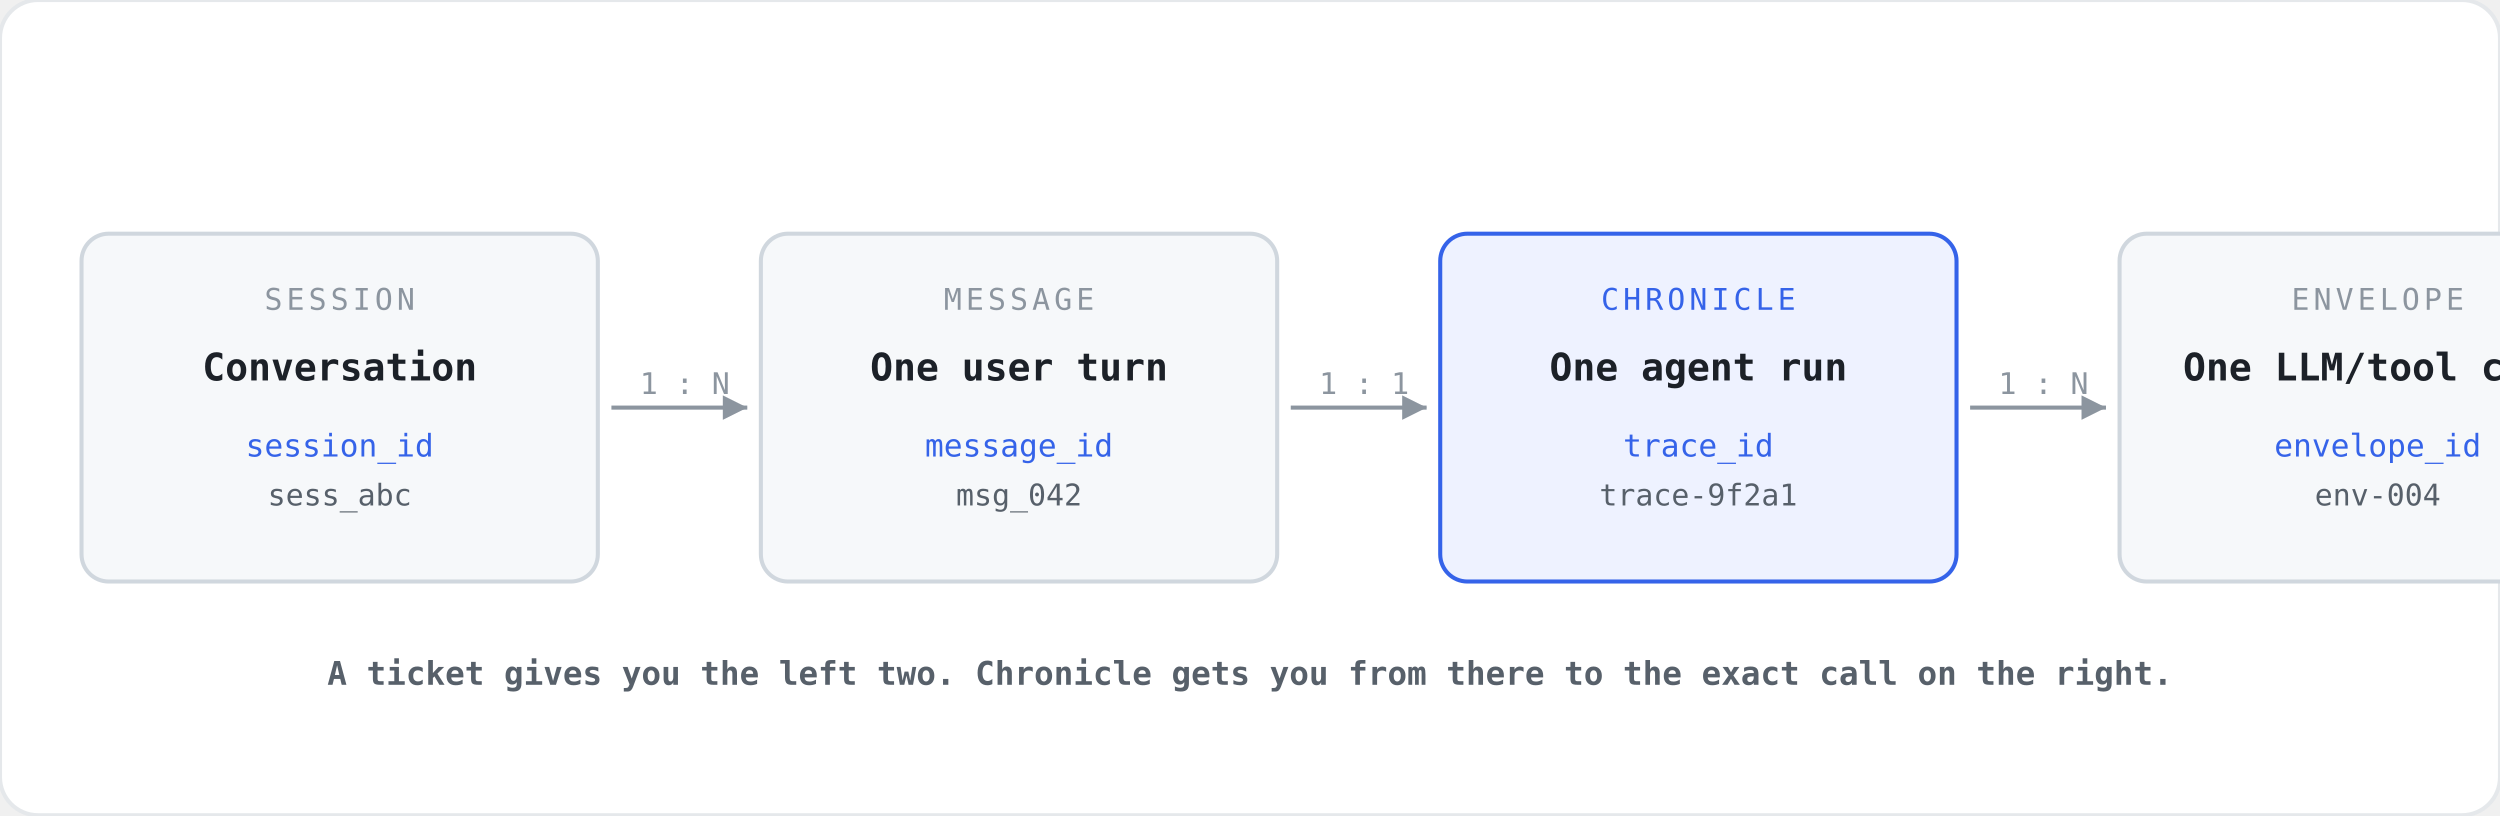
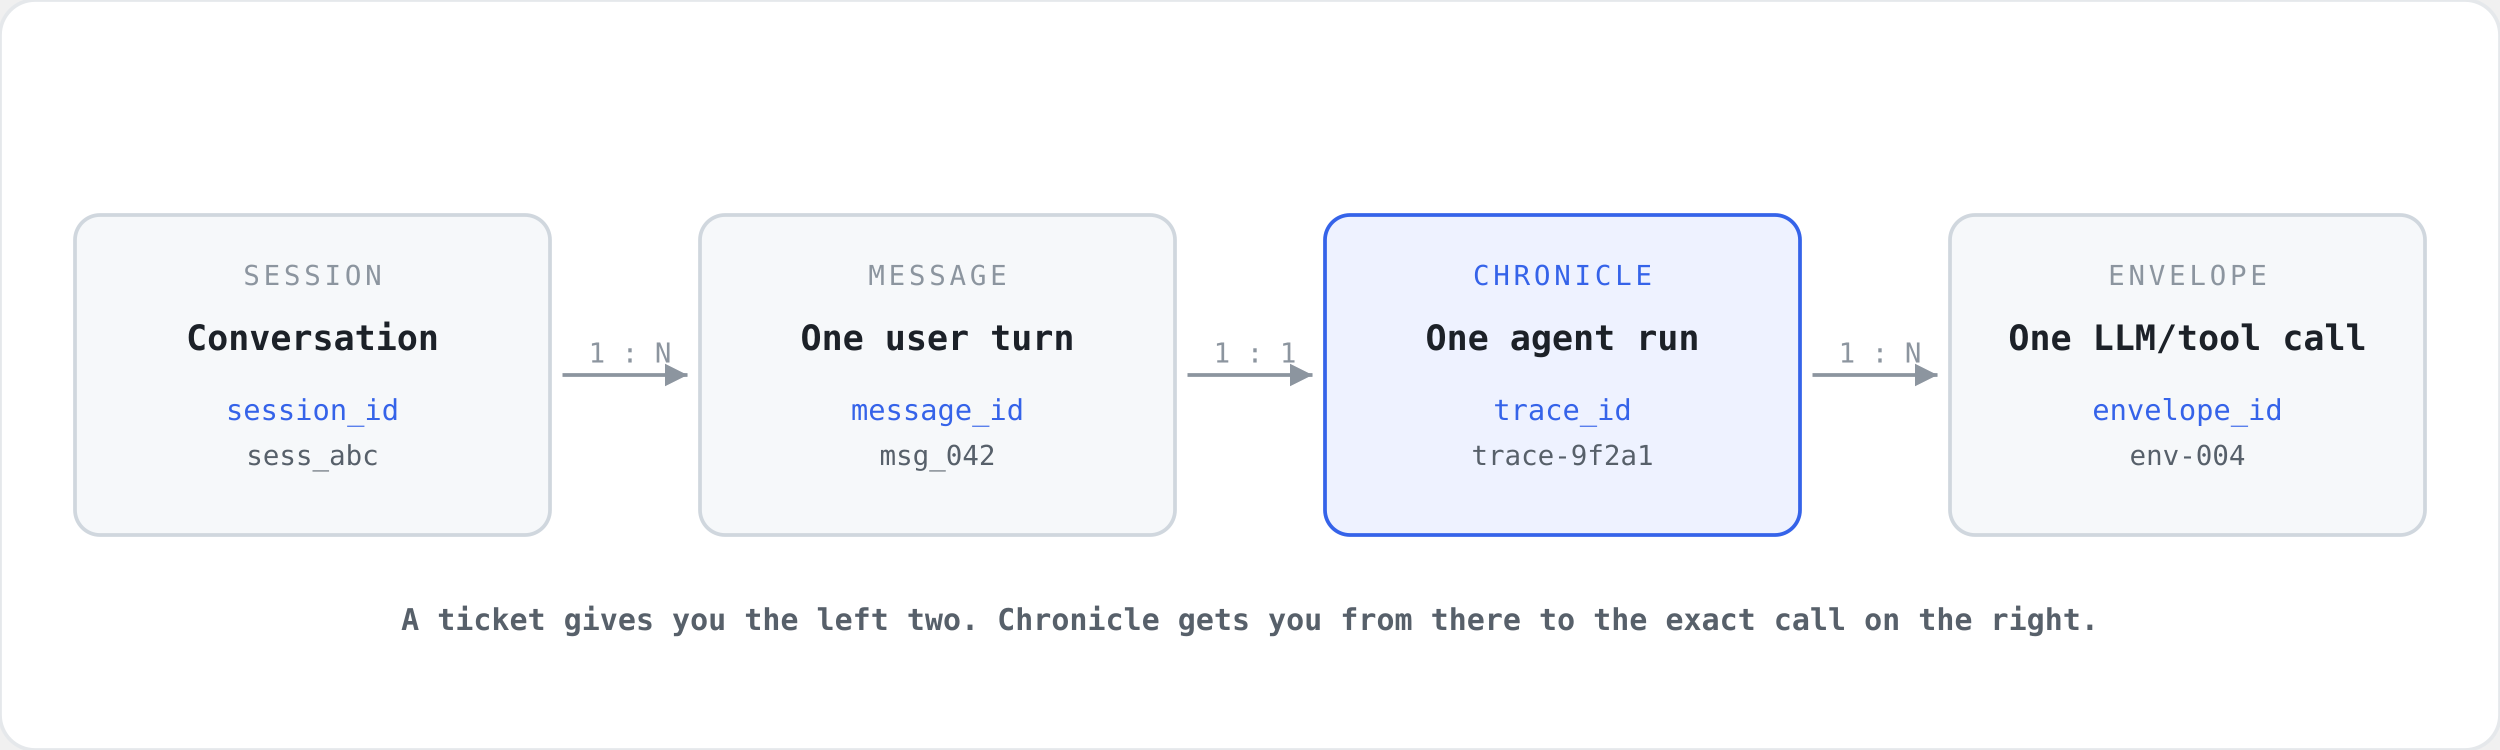
- <svg xmlns="http://www.w3.org/2000/svg" viewBox="0 0 920 300" font-family="'JetBrains Mono','IBM Plex Mono',ui-monospace,Menlo,Consolas,monospace">
-   <rect x="0" y="0" width="920" height="300" rx="14" fill="#ffffff" stroke="#e5e8eb" stroke-width="1.5" />
+ <svg xmlns="http://www.w3.org/2000/svg" viewBox="0 0 1000 300" font-family="'JetBrains Mono','IBM Plex Mono',ui-monospace,Menlo,Consolas,monospace">
+   <rect x="0" y="0" width="1000" height="300" rx="14" fill="#ffffff" stroke="#e5e8eb" stroke-width="1.5" />
  <g>
    <rect x="30" y="86" width="190" height="128" rx="10" fill="#f6f8fa" stroke="#d0d7de" stroke-width="1.5" />
    <text x="125" y="114" text-anchor="middle" font-size="11" letter-spacing="1.5" fill="#8c959f">SESSION</text>
    <text x="125" y="140" text-anchor="middle" font-size="14" font-weight="700" fill="#1c2128">Conversation</text>
    <text x="125" y="168" text-anchor="middle" font-size="11.5" fill="#3563e9">session_id</text>
    <text x="125" y="186" text-anchor="middle" font-size="11" fill="#57606a">sess_abc</text>
  </g>
  <text x="252" y="145" text-anchor="middle" font-size="11" fill="#8c959f">1 : N</text>
  <path d="M225 150 L275 150" stroke="#8c959f" stroke-width="1.5" marker-end="url(#arrow)" />
  <g>
    <rect x="280" y="86" width="190" height="128" rx="10" fill="#f6f8fa" stroke="#d0d7de" stroke-width="1.5" />
    <text x="375" y="114" text-anchor="middle" font-size="11" letter-spacing="1.5" fill="#8c959f">MESSAGE</text>
    <text x="375" y="140" text-anchor="middle" font-size="14" font-weight="700" fill="#1c2128">One user turn</text>
    <text x="375" y="168" text-anchor="middle" font-size="11.5" fill="#3563e9">message_id</text>
    <text x="375" y="186" text-anchor="middle" font-size="11" fill="#57606a">msg_042</text>
  </g>
  <text x="502" y="145" text-anchor="middle" font-size="11" fill="#8c959f">1 : 1</text>
  <path d="M475 150 L525 150" stroke="#8c959f" stroke-width="1.5" marker-end="url(#arrow)" />
  <g>
    <rect x="530" y="86" width="190" height="128" rx="10" fill="#eef2ff" stroke="#3563e9" stroke-width="1.5" />
    <text x="625" y="114" text-anchor="middle" font-size="11" letter-spacing="1.5" fill="#3563e9">CHRONICLE</text>
    <text x="625" y="140" text-anchor="middle" font-size="14" font-weight="700" fill="#1c2128">One agent run</text>
    <text x="625" y="168" text-anchor="middle" font-size="11.5" fill="#3563e9">trace_id</text>
    <text x="625" y="186" text-anchor="middle" font-size="11" fill="#57606a">trace-9f2a1</text>
  </g>
  <text x="752" y="145" text-anchor="middle" font-size="11" fill="#8c959f">1 : N</text>
  <path d="M725 150 L775 150" stroke="#8c959f" stroke-width="1.5" marker-end="url(#arrow)" />
  <g>
    <rect x="780" y="86" width="190" height="128" rx="10" fill="#f6f8fa" stroke="#d0d7de" stroke-width="1.5" />
    <text x="875" y="114" text-anchor="middle" font-size="11" letter-spacing="1.5" fill="#8c959f">ENVELOPE</text>
    <text x="875" y="140" text-anchor="middle" font-size="14" font-weight="700" fill="#1c2128">One LLM/tool call</text>
    <text x="875" y="168" text-anchor="middle" font-size="11.5" fill="#3563e9">envelope_id</text>
    <text x="875" y="186" text-anchor="middle" font-size="11" fill="#57606a">env-004</text>
  </g>
-   <text x="460" y="252" text-anchor="middle" font-size="12" fill="#57606a" font-weight="600">A ticket gives you the left two. Chronicle gets you from there to the exact call on the right.</text>
+   <text x="500" y="252" text-anchor="middle" font-size="12" fill="#57606a" font-weight="600">A ticket gives you the left two. Chronicle gets you from there to the exact call on the right.</text>
  <defs>
    <marker id="arrow" markerWidth="8" markerHeight="8" refX="6" refY="3" orient="auto">
      <path d="M0,0 L6,3 L0,6 Z" fill="#8c959f" />
    </marker>
  </defs>
</svg>
